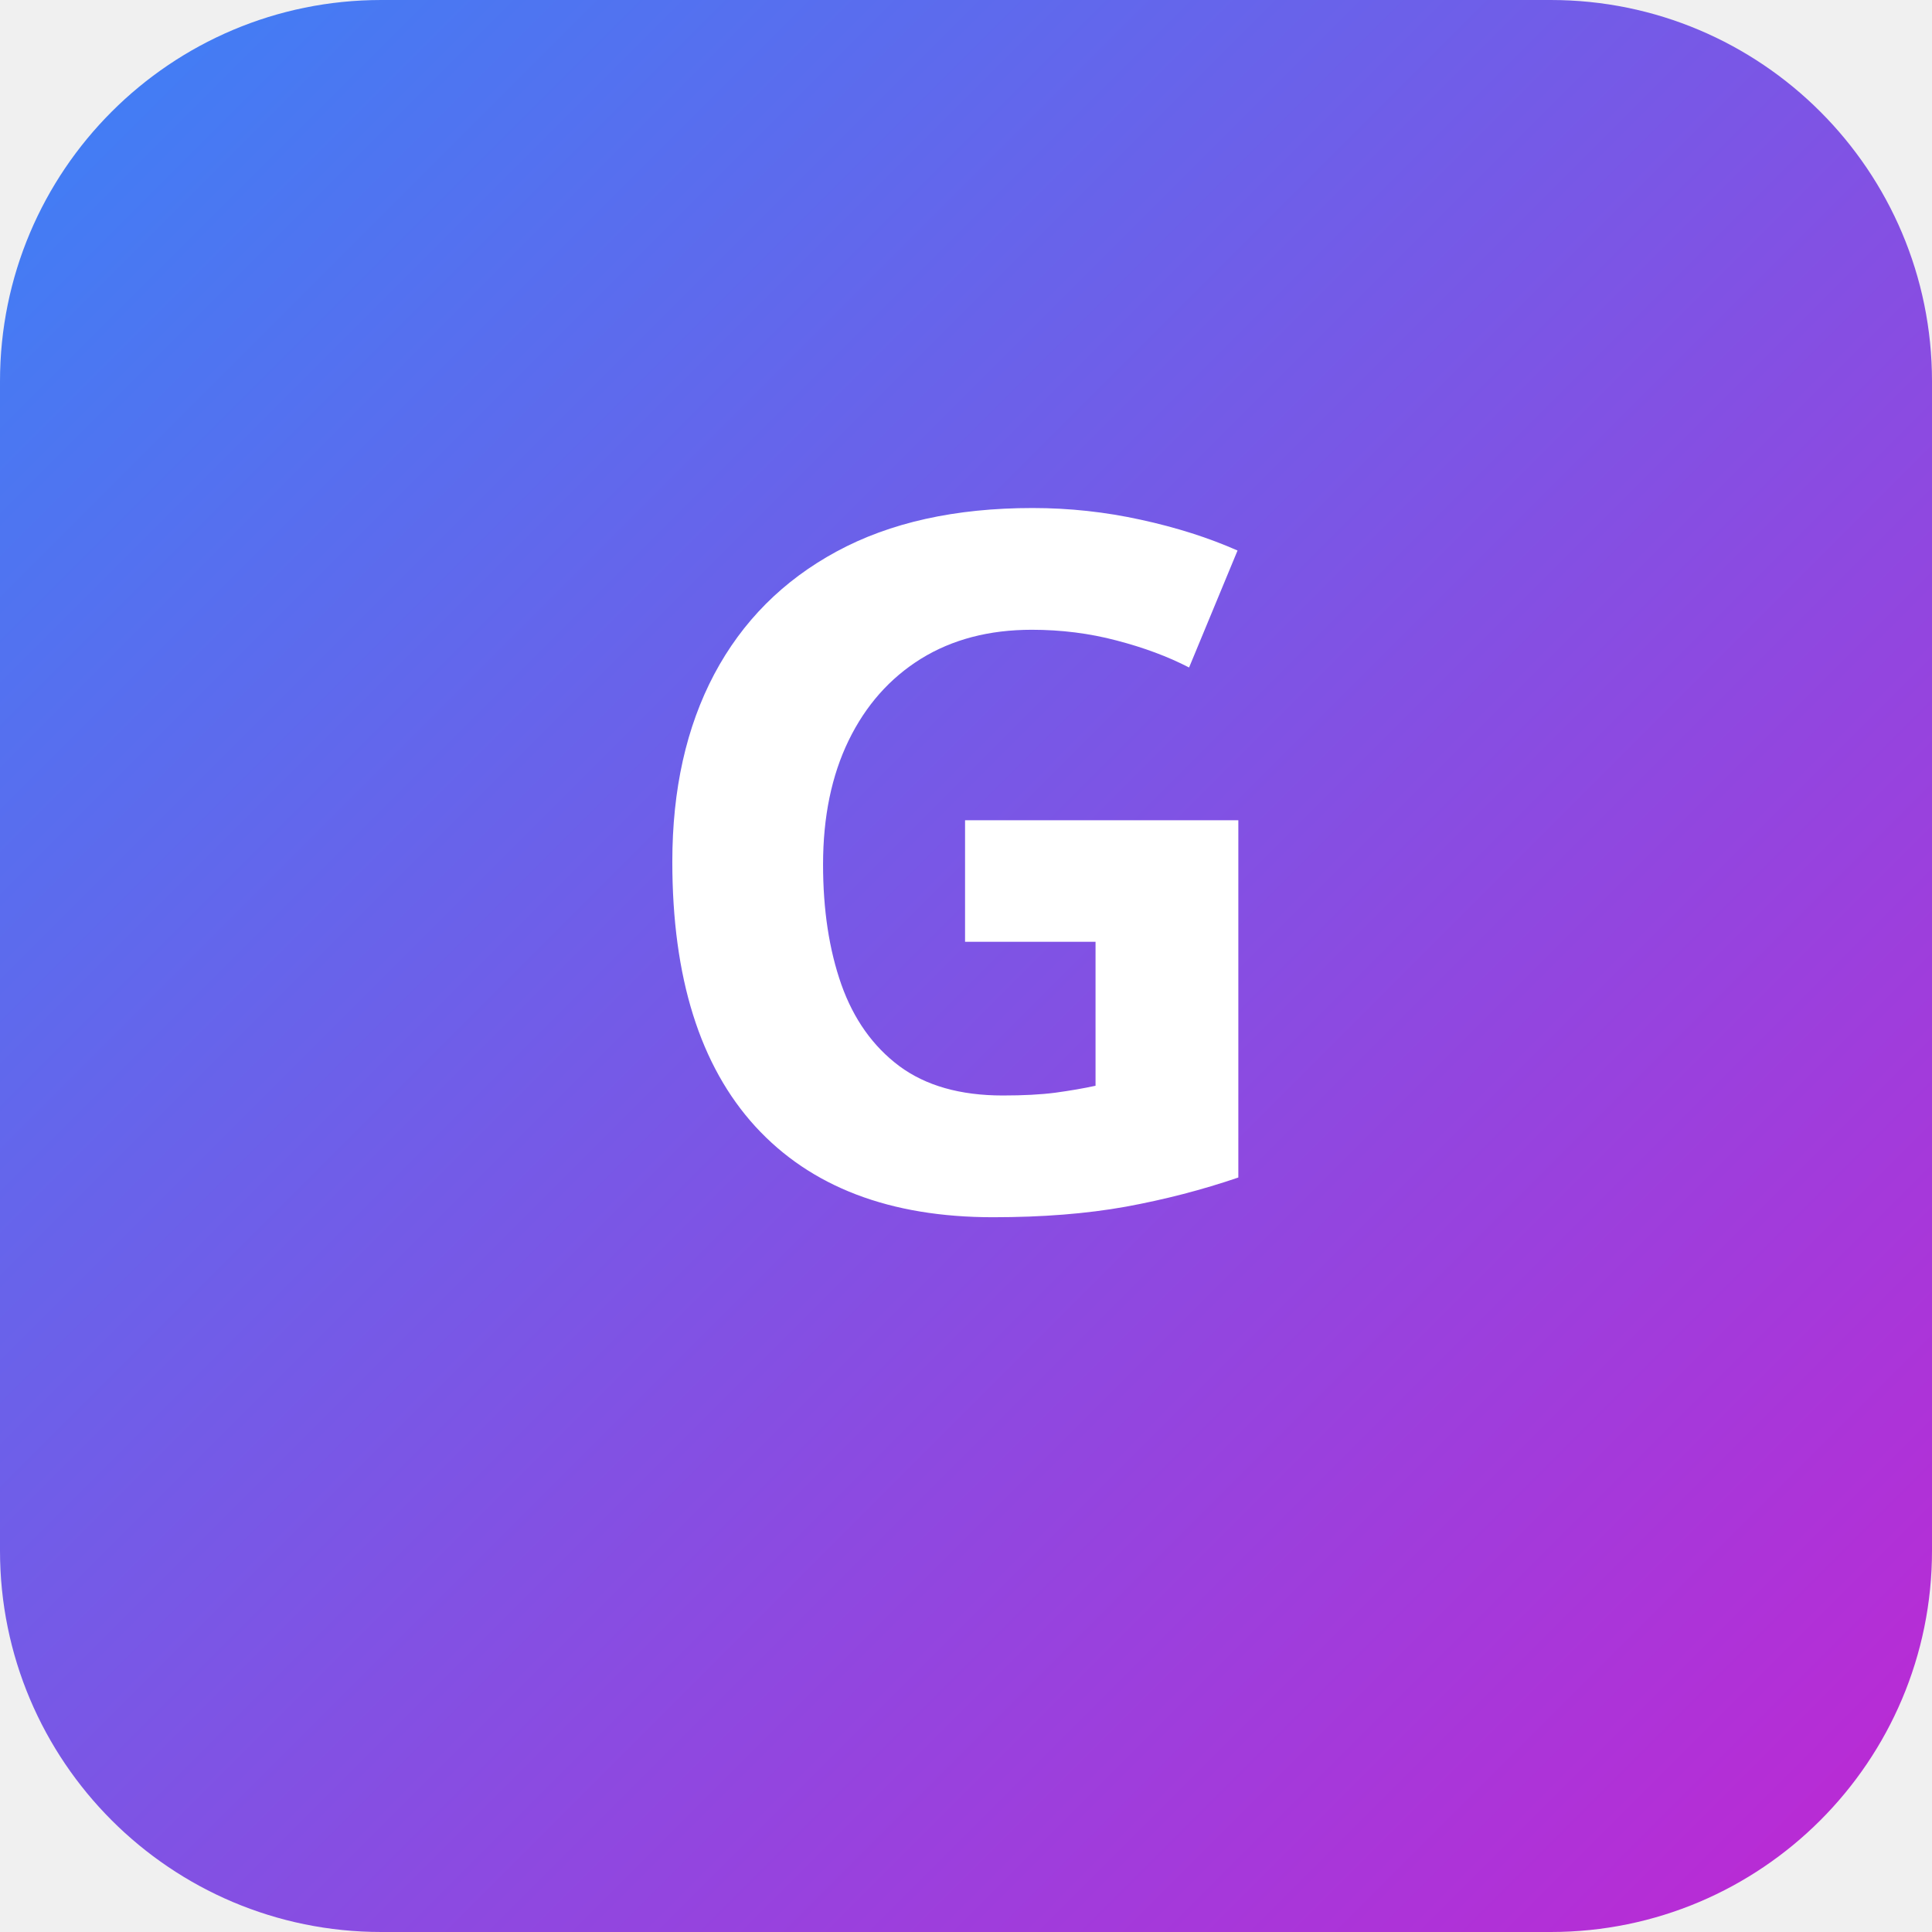
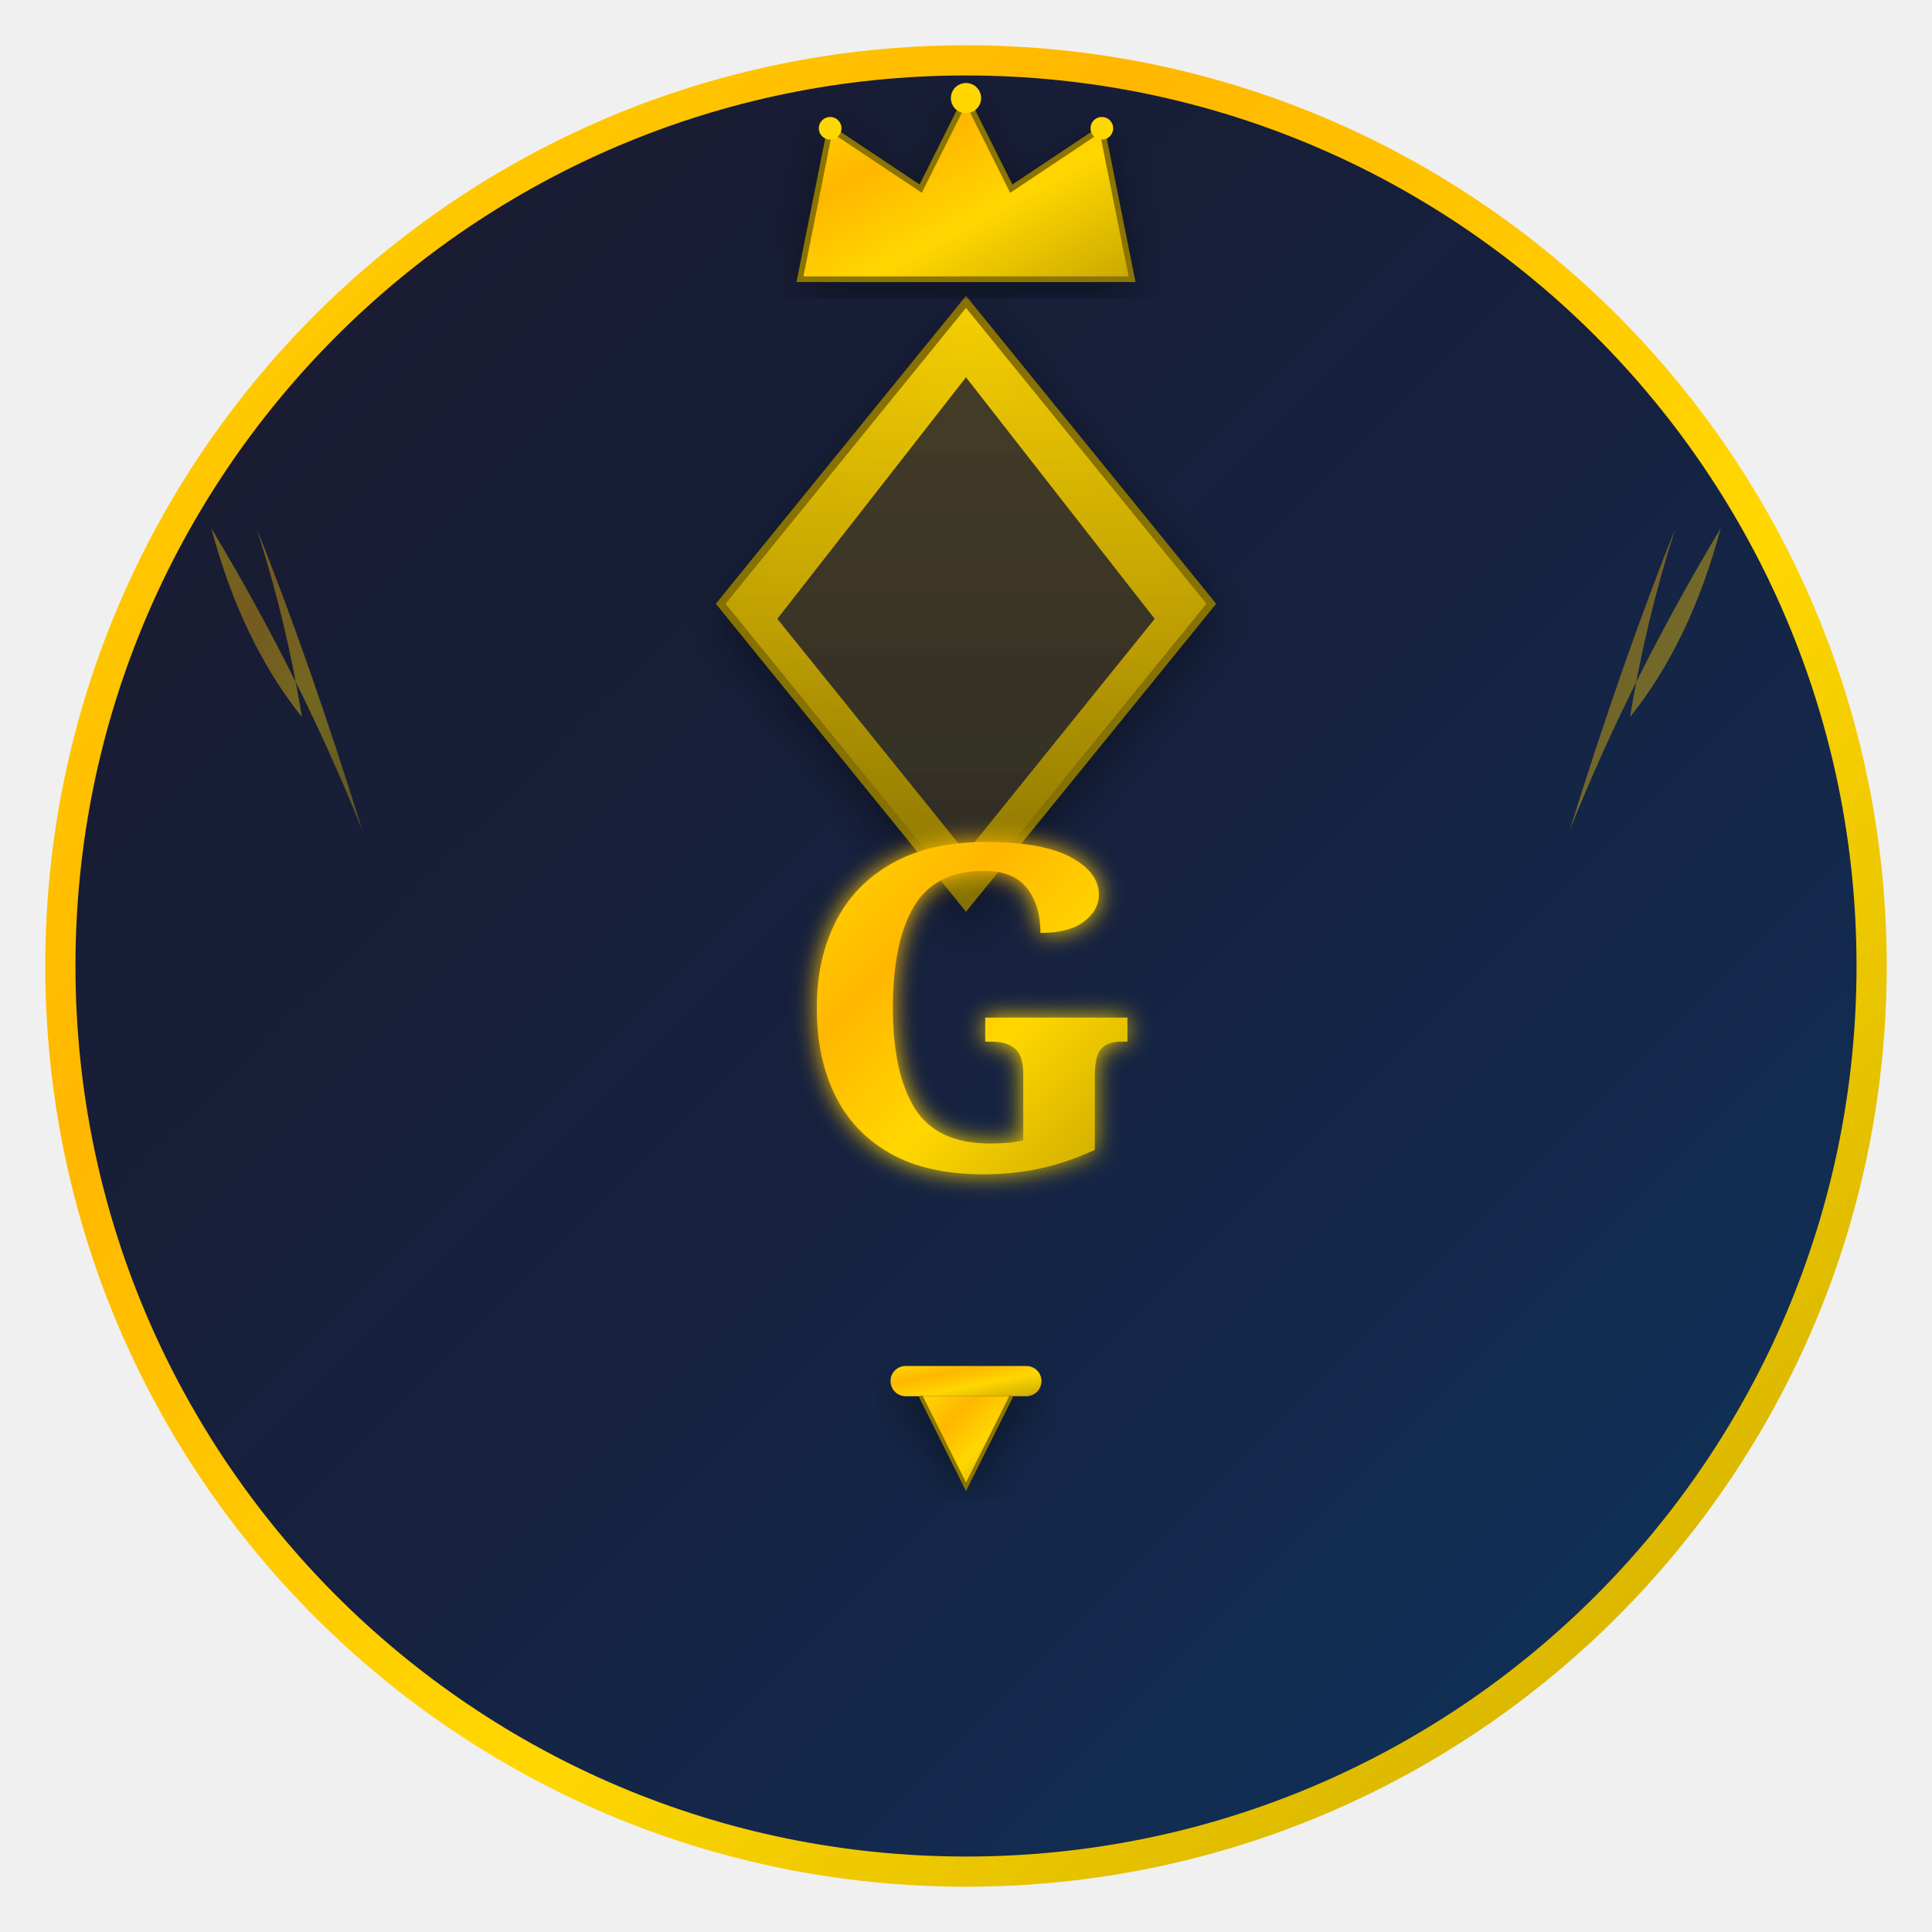
- <svg xmlns="http://www.w3.org/2000/svg" width="152" height="152" viewBox="0 0 152 152">
+ <svg xmlns="http://www.w3.org/2000/svg" viewBox="0 0 512 512" fill="none">
  <defs>
-     <linearGradient id="g" x1="0%" y1="0%" x2="100%" y2="100%">
-       <stop offset="0%" stop-color="#3b82f6" />
-       <stop offset="100%" stop-color="#c026d3" />
+     <linearGradient id="bg" x1="0" y1="0" x2="1" y2="1">
+       <stop offset="0%" stop-color="#1a1a2e" />
+       <stop offset="50%" stop-color="#16213e" />
+       <stop offset="100%" stop-color="#0f3460" />
    </linearGradient>
+     <linearGradient id="gold" x1="0" y1="0" x2="1" y2="1">
+       <stop offset="0%" stop-color="#ffd700" />
+       <stop offset="30%" stop-color="#ffb700" />
+       <stop offset="60%" stop-color="#ffd700" />
+       <stop offset="100%" stop-color="#c9a800" />
+     </linearGradient>
+     <linearGradient id="gold2" x1="0" y1="0" x2="0" y2="1">
+       <stop offset="0%" stop-color="#ffd700" />
+       <stop offset="50%" stop-color="#c9a800" />
+       <stop offset="100%" stop-color="#8b7500" />
+     </linearGradient>
+     <filter id="glow">
+       <feGaussianBlur stdDeviation="3" result="coloredBlur" />
+       <feMerge>
+         <feMergeNode in="coloredBlur" />
+         <feMergeNode in="SourceGraphic" />
+       </feMerge>
+     </filter>
+     <filter id="shadow">
+       <feDropShadow dx="0" dy="4" stdDeviation="6" flood-color="#000" flood-opacity="0.4" />
+     </filter>
  </defs>
-   <rect width="152" height="152" rx="30" fill="url(#g)" />
-   <text x="76" y="95" text-anchor="middle" fill="white" font-size="76" font-weight="bold" font-family="sans-serif">G</text>
+   <circle cx="256" cy="256" r="240" fill="url(#bg)" stroke="url(#gold)" stroke-width="8" />
+   <g transform="translate(256,180)" filter="url(#shadow)">
+     <path d="M0,-100 L65,-20 L0,60 L-65,-20 Z" fill="url(#gold2)" stroke="#8b7500" stroke-width="2" opacity="0.95" />
+     <path d="M0,-80 L50,-16 L0,46 L-50,-16 Z" fill="#1a1a2e" opacity="0.8" />
+   </g>
+   <text x="256" y="310" text-anchor="middle" font-family="Georgia,serif" font-size="120" font-weight="bold" fill="url(#gold)" filter="url(#glow)" letter-spacing="-4">G</text>
+   <g transform="translate(256,54)" filter="url(#shadow)">
+     <path d="M-44,20 L-36,-20 L-12,-4 L0,-28 L12,-4 L36,-20 L44,20 Z" fill="url(#gold)" stroke="#8b7500" stroke-width="1.5" />
+     <circle cx="0" cy="-28" r="4" fill="#ffd700" />
+     <circle cx="-36" cy="-20" r="3" fill="#ffd700" />
+     <circle cx="36" cy="-20" r="3" fill="#ffd700" />
+   </g>
+   <g transform="translate(256,370)" filter="url(#shadow)">
+     <rect x="-20" y="-8" width="40" height="8" rx="4" fill="url(#gold)" />
+     <path d="M-12,0 L0,24 L12,0" fill="url(#gold)" stroke="#8b7500" stroke-width="1" />
+   </g>
+   <path d="M96,220 Q80,180 56,140 Q64,170 80,190 Q76,165 68,140 Q82,175 96,220" fill="url(#gold)" opacity="0.4" />
+   <path d="M416,220 Q432,180 456,140 Q448,170 432,190 Q436,165 444,140 Q430,175 416,220" fill="url(#gold)" opacity="0.4" />
</svg>
